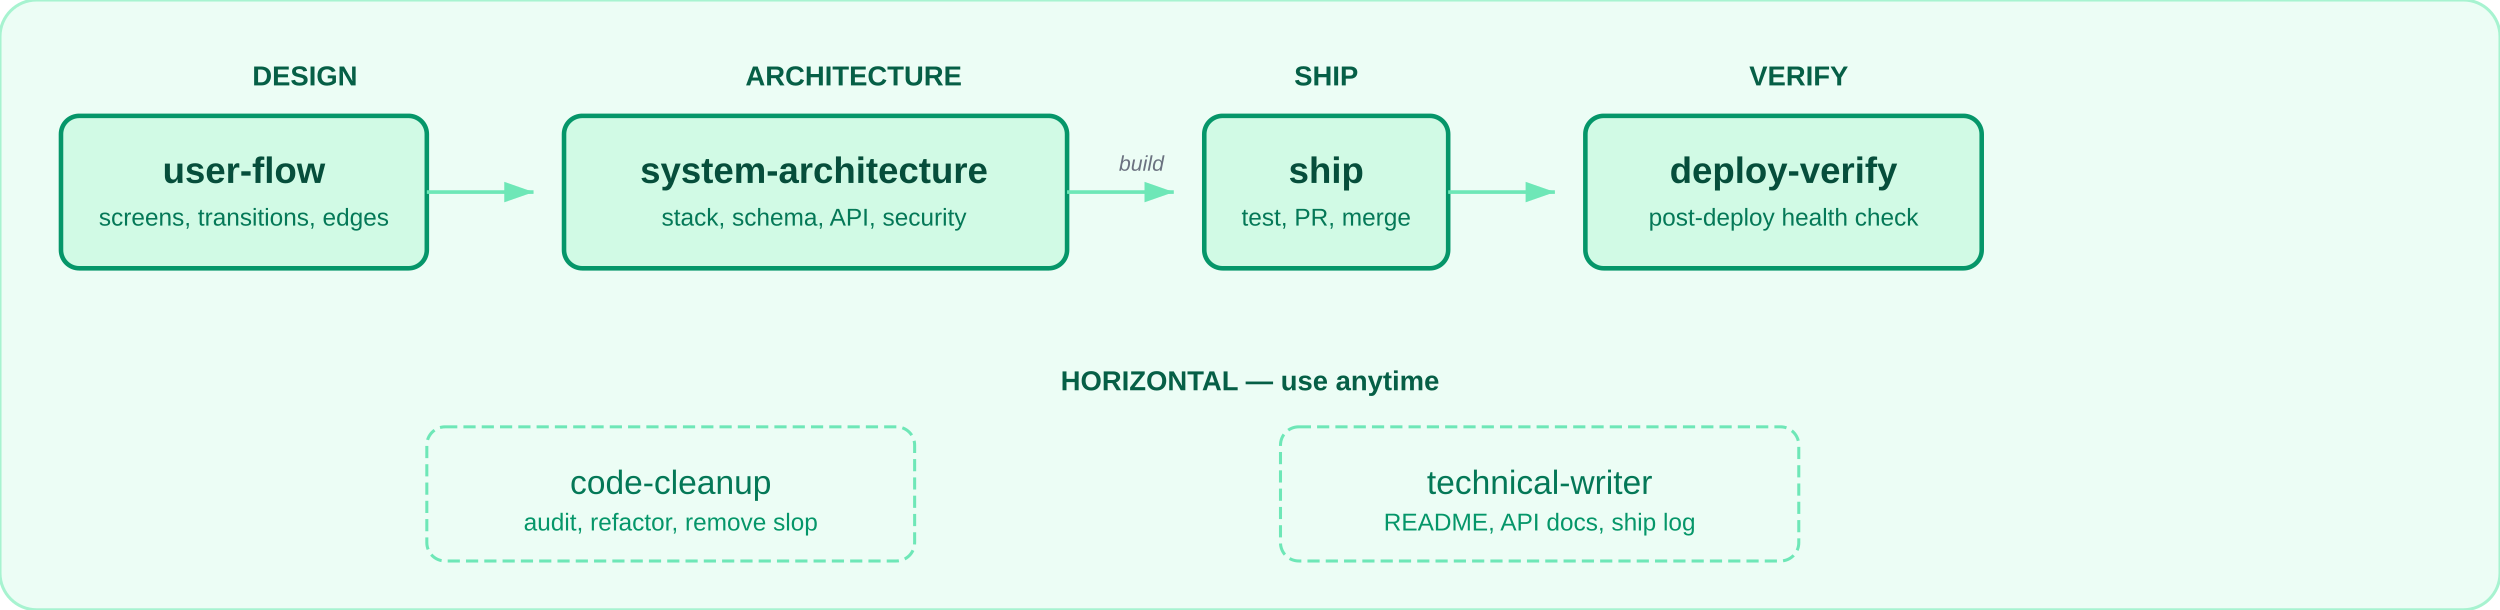
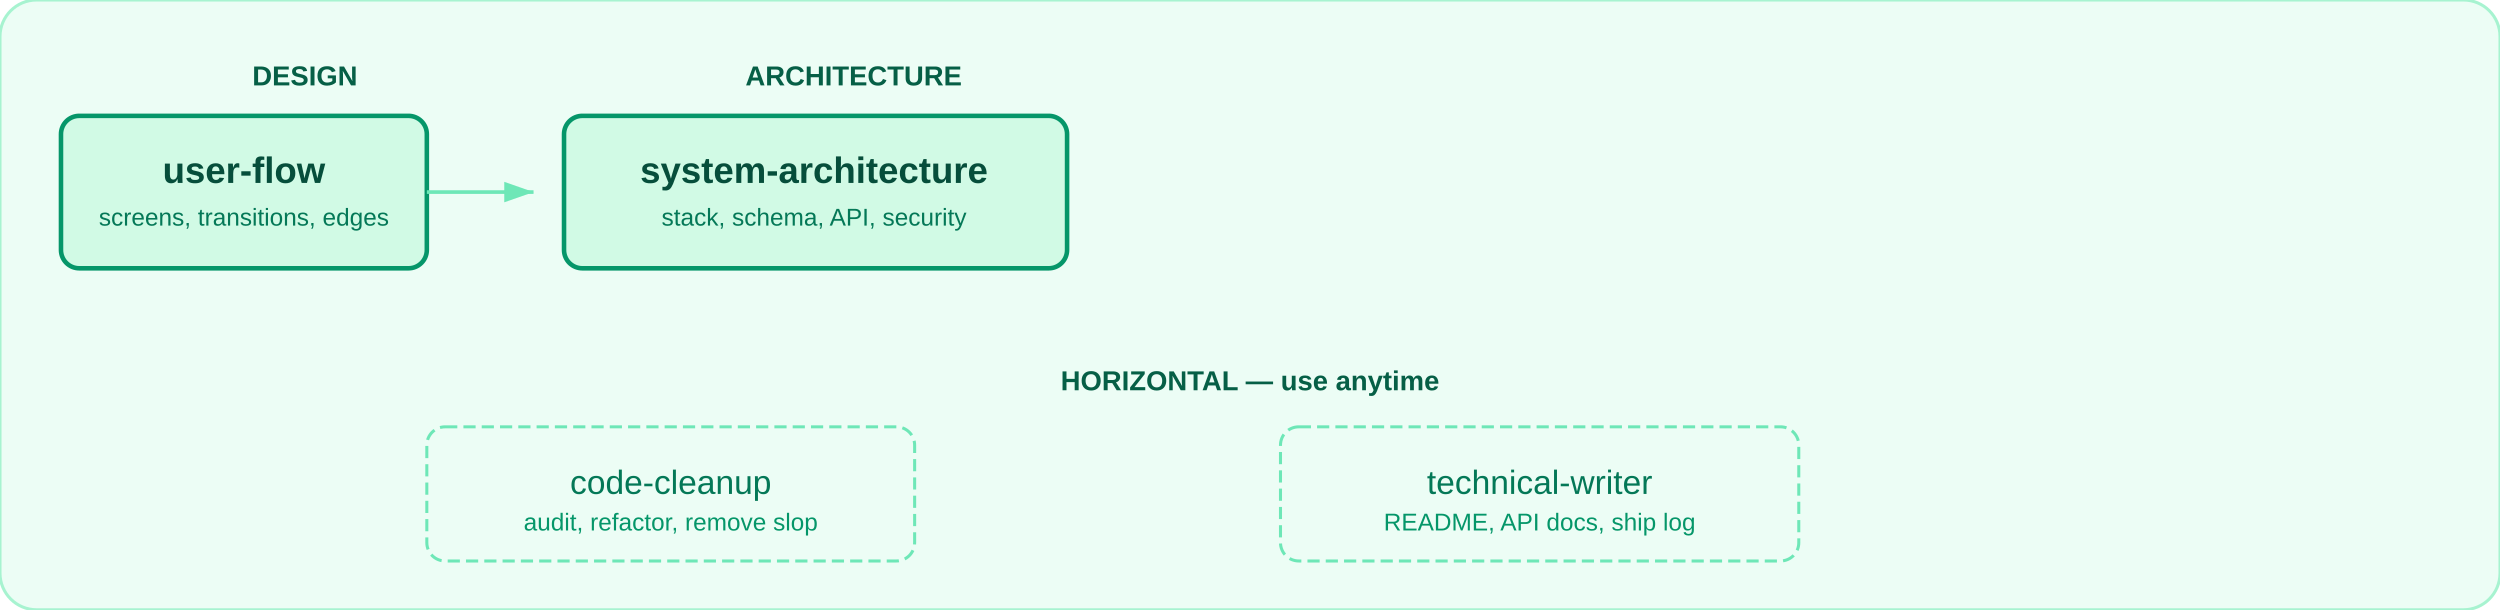
<svg xmlns="http://www.w3.org/2000/svg" viewBox="0 0 820 200" font-family="Arial, sans-serif">
  <defs>
    <marker id="arr" viewBox="0 0 10 7" refX="10" refY="3.5" markerWidth="8" markerHeight="6" orient="auto-start-auto">
      <path d="M 0 0 L 10 3.5 L 0 7 z" fill="#6EE7B7" />
    </marker>
  </defs>
  <rect x="0" y="0" width="820" height="200" rx="12" fill="#ECFDF5" stroke="#A7F3D0" stroke-width="1" />
  <text x="100" y="28" text-anchor="middle" font-size="9" font-weight="600" fill="#065F46">DESIGN</text>
  <rect x="20" y="38" width="120" height="50" rx="6" fill="#D1FAE5" stroke="#059669" stroke-width="1.5" />
  <text x="80" y="60" text-anchor="middle" font-size="12" font-weight="600" fill="#064E3B">user-flow</text>
  <text x="80" y="74" text-anchor="middle" font-size="8" fill="#047857">screens, transitions, edges</text>
  <path d="M 140 63 L 175 63" stroke="#6EE7B7" stroke-width="1.2" fill="none" marker-end="url(#arr)" />
  <text x="280" y="28" text-anchor="middle" font-size="9" font-weight="600" fill="#065F46">ARCHITECTURE</text>
  <rect x="185" y="38" width="165" height="50" rx="6" fill="#D1FAE5" stroke="#059669" stroke-width="1.5" />
  <text x="267" y="60" text-anchor="middle" font-size="12" font-weight="600" fill="#064E3B">system-architecture</text>
  <text x="267" y="74" text-anchor="middle" font-size="8" fill="#047857">stack, schema, API, security</text>
-   <path d="M 350 63 L 385 63" stroke="#6EE7B7" stroke-width="1.2" fill="none" marker-end="url(#arr)" />
-   <text x="367" y="56" font-size="7" fill="#6B7280" font-style="italic">build</text>
-   <text x="435" y="28" text-anchor="middle" font-size="9" font-weight="600" fill="#065F46">SHIP</text>
-   <rect x="395" y="38" width="80" height="50" rx="6" fill="#D1FAE5" stroke="#059669" stroke-width="1.5" />
-   <text x="435" y="60" text-anchor="middle" font-size="12" font-weight="600" fill="#064E3B">ship</text>
-   <text x="435" y="74" text-anchor="middle" font-size="8" fill="#047857">test, PR, merge</text>
-   <path d="M 475 63 L 510 63" stroke="#6EE7B7" stroke-width="1.2" fill="none" marker-end="url(#arr)" />
-   <text x="590" y="28" text-anchor="middle" font-size="9" font-weight="600" fill="#065F46">VERIFY</text>
-   <rect x="520" y="38" width="130" height="50" rx="6" fill="#D1FAE5" stroke="#059669" stroke-width="1.5" />
-   <text x="585" y="60" text-anchor="middle" font-size="12" font-weight="600" fill="#064E3B">deploy-verify</text>
-   <text x="585" y="74" text-anchor="middle" font-size="8" fill="#047857">post-deploy health check</text>
  <text x="410" y="128" text-anchor="middle" font-size="9" font-weight="600" fill="#065F46">HORIZONTAL — use anytime</text>
  <rect x="140" y="140" width="160" height="44" rx="6" fill="#ECFDF5" stroke="#6EE7B7" stroke-width="1" stroke-dasharray="4 2" />
  <text x="220" y="162" text-anchor="middle" font-size="11" fill="#047857">code-cleanup</text>
  <text x="220" y="174" text-anchor="middle" font-size="8" fill="#059669">audit, refactor, remove slop</text>
  <rect x="420" y="140" width="170" height="44" rx="6" fill="#ECFDF5" stroke="#6EE7B7" stroke-width="1" stroke-dasharray="4 2" />
  <text x="505" y="162" text-anchor="middle" font-size="11" fill="#047857">technical-writer</text>
  <text x="505" y="174" text-anchor="middle" font-size="8" fill="#059669">README, API docs, ship log</text>
</svg>
